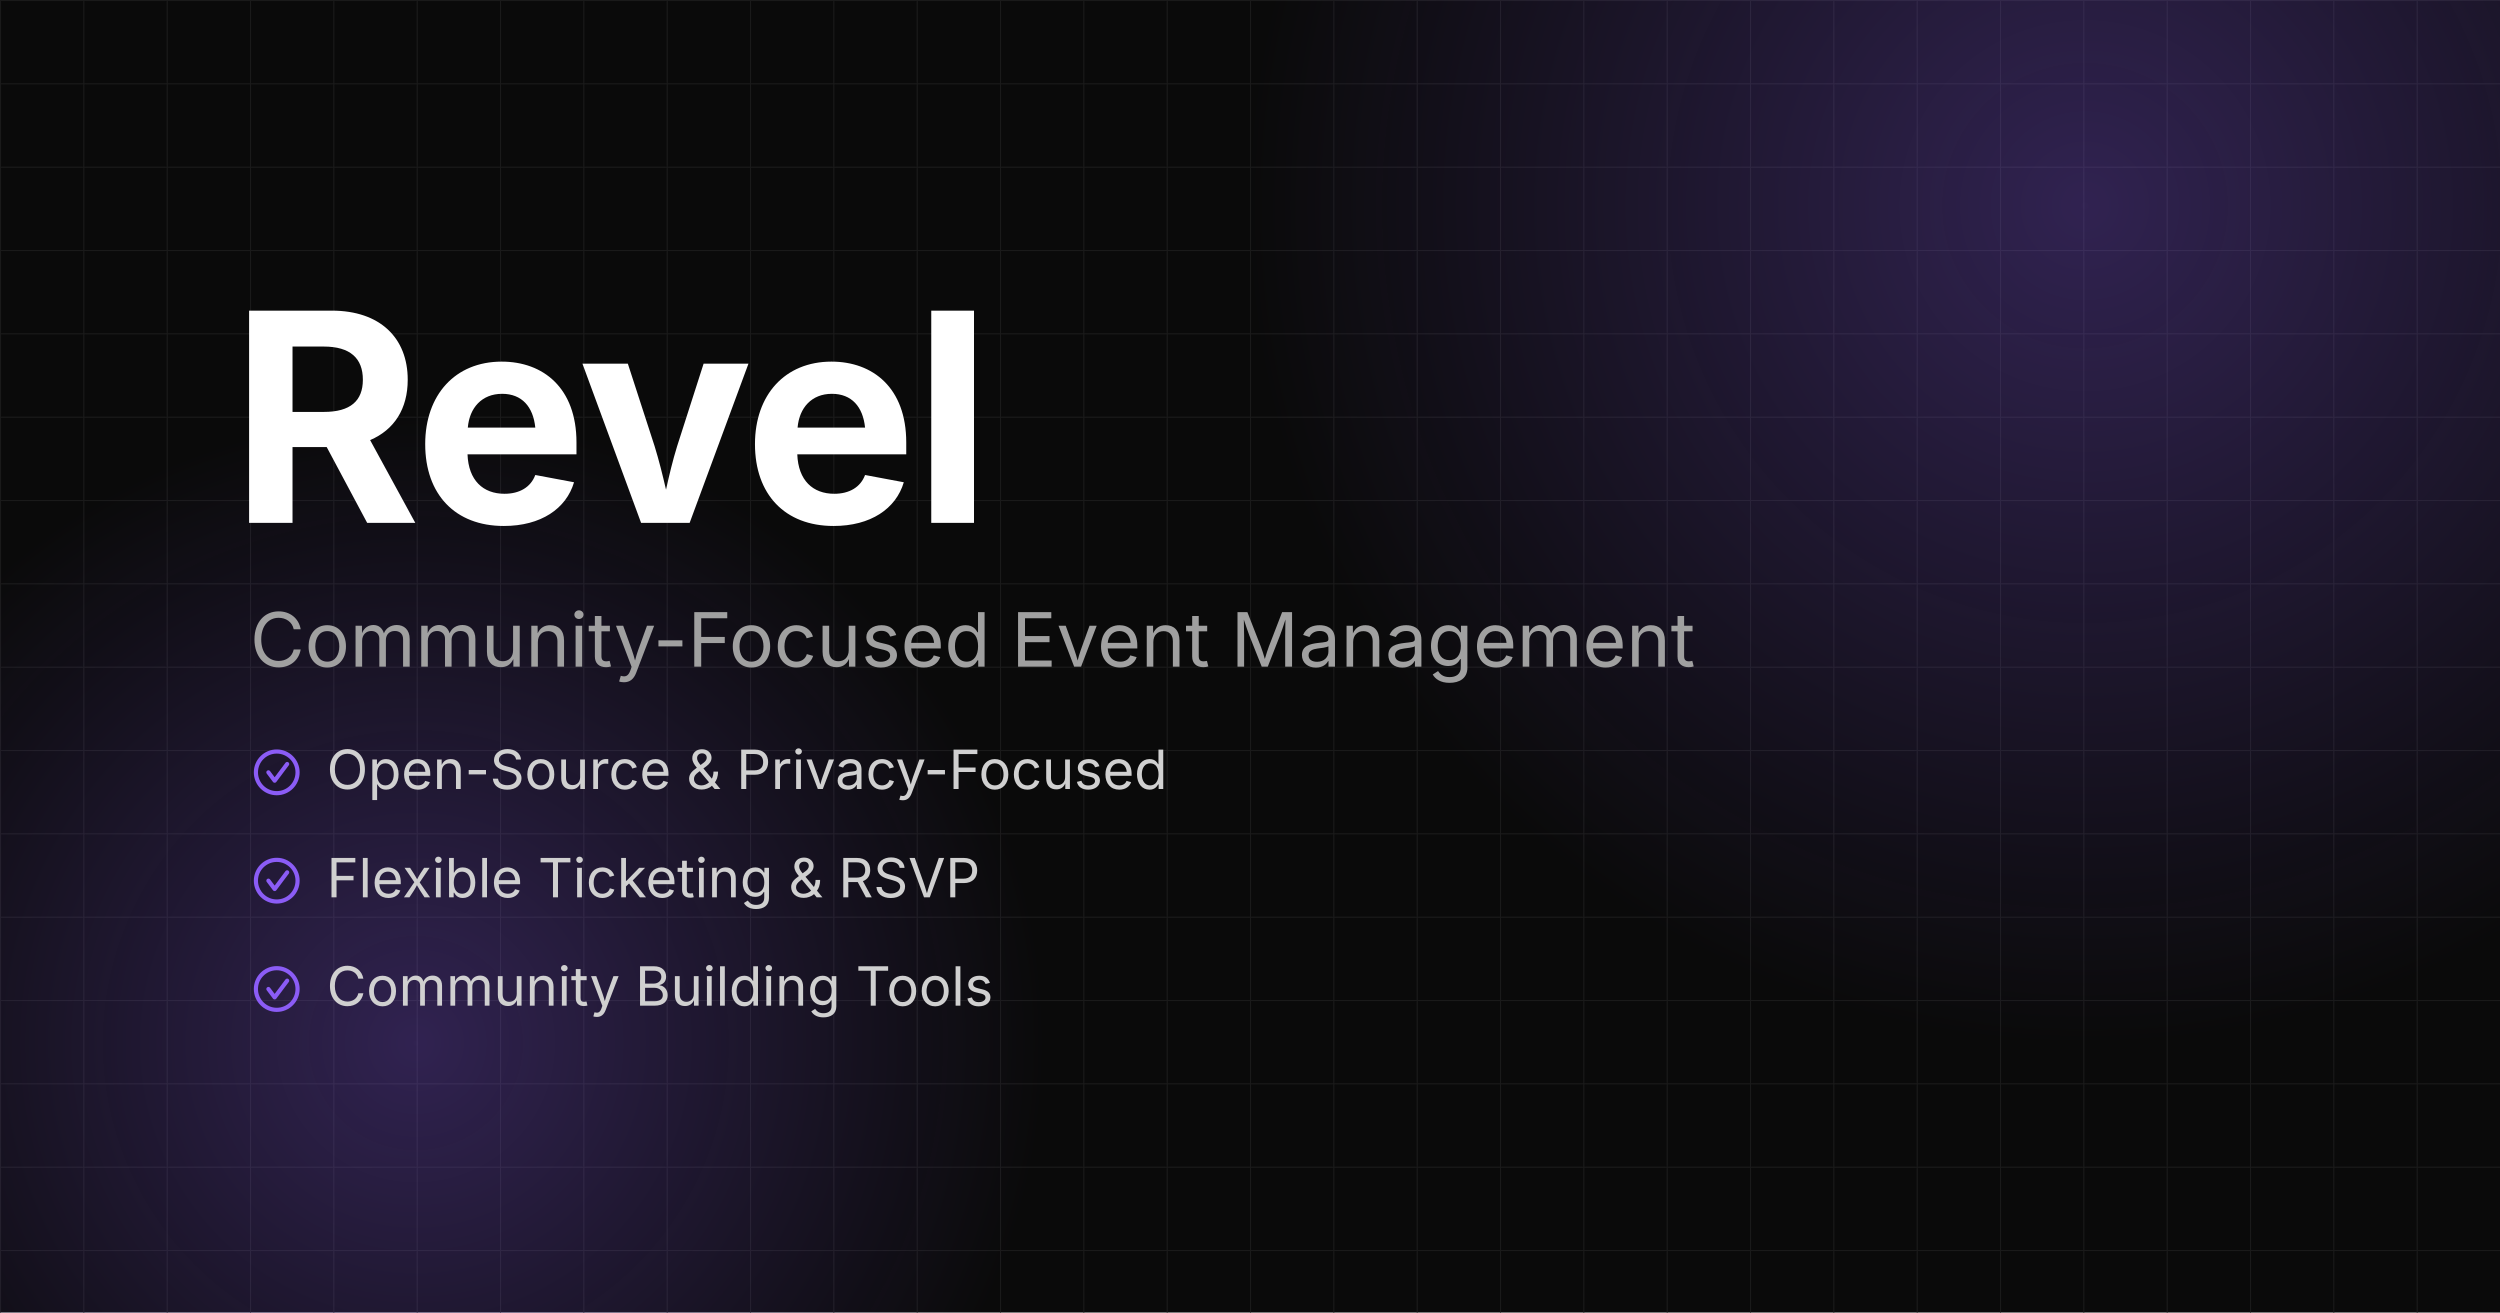
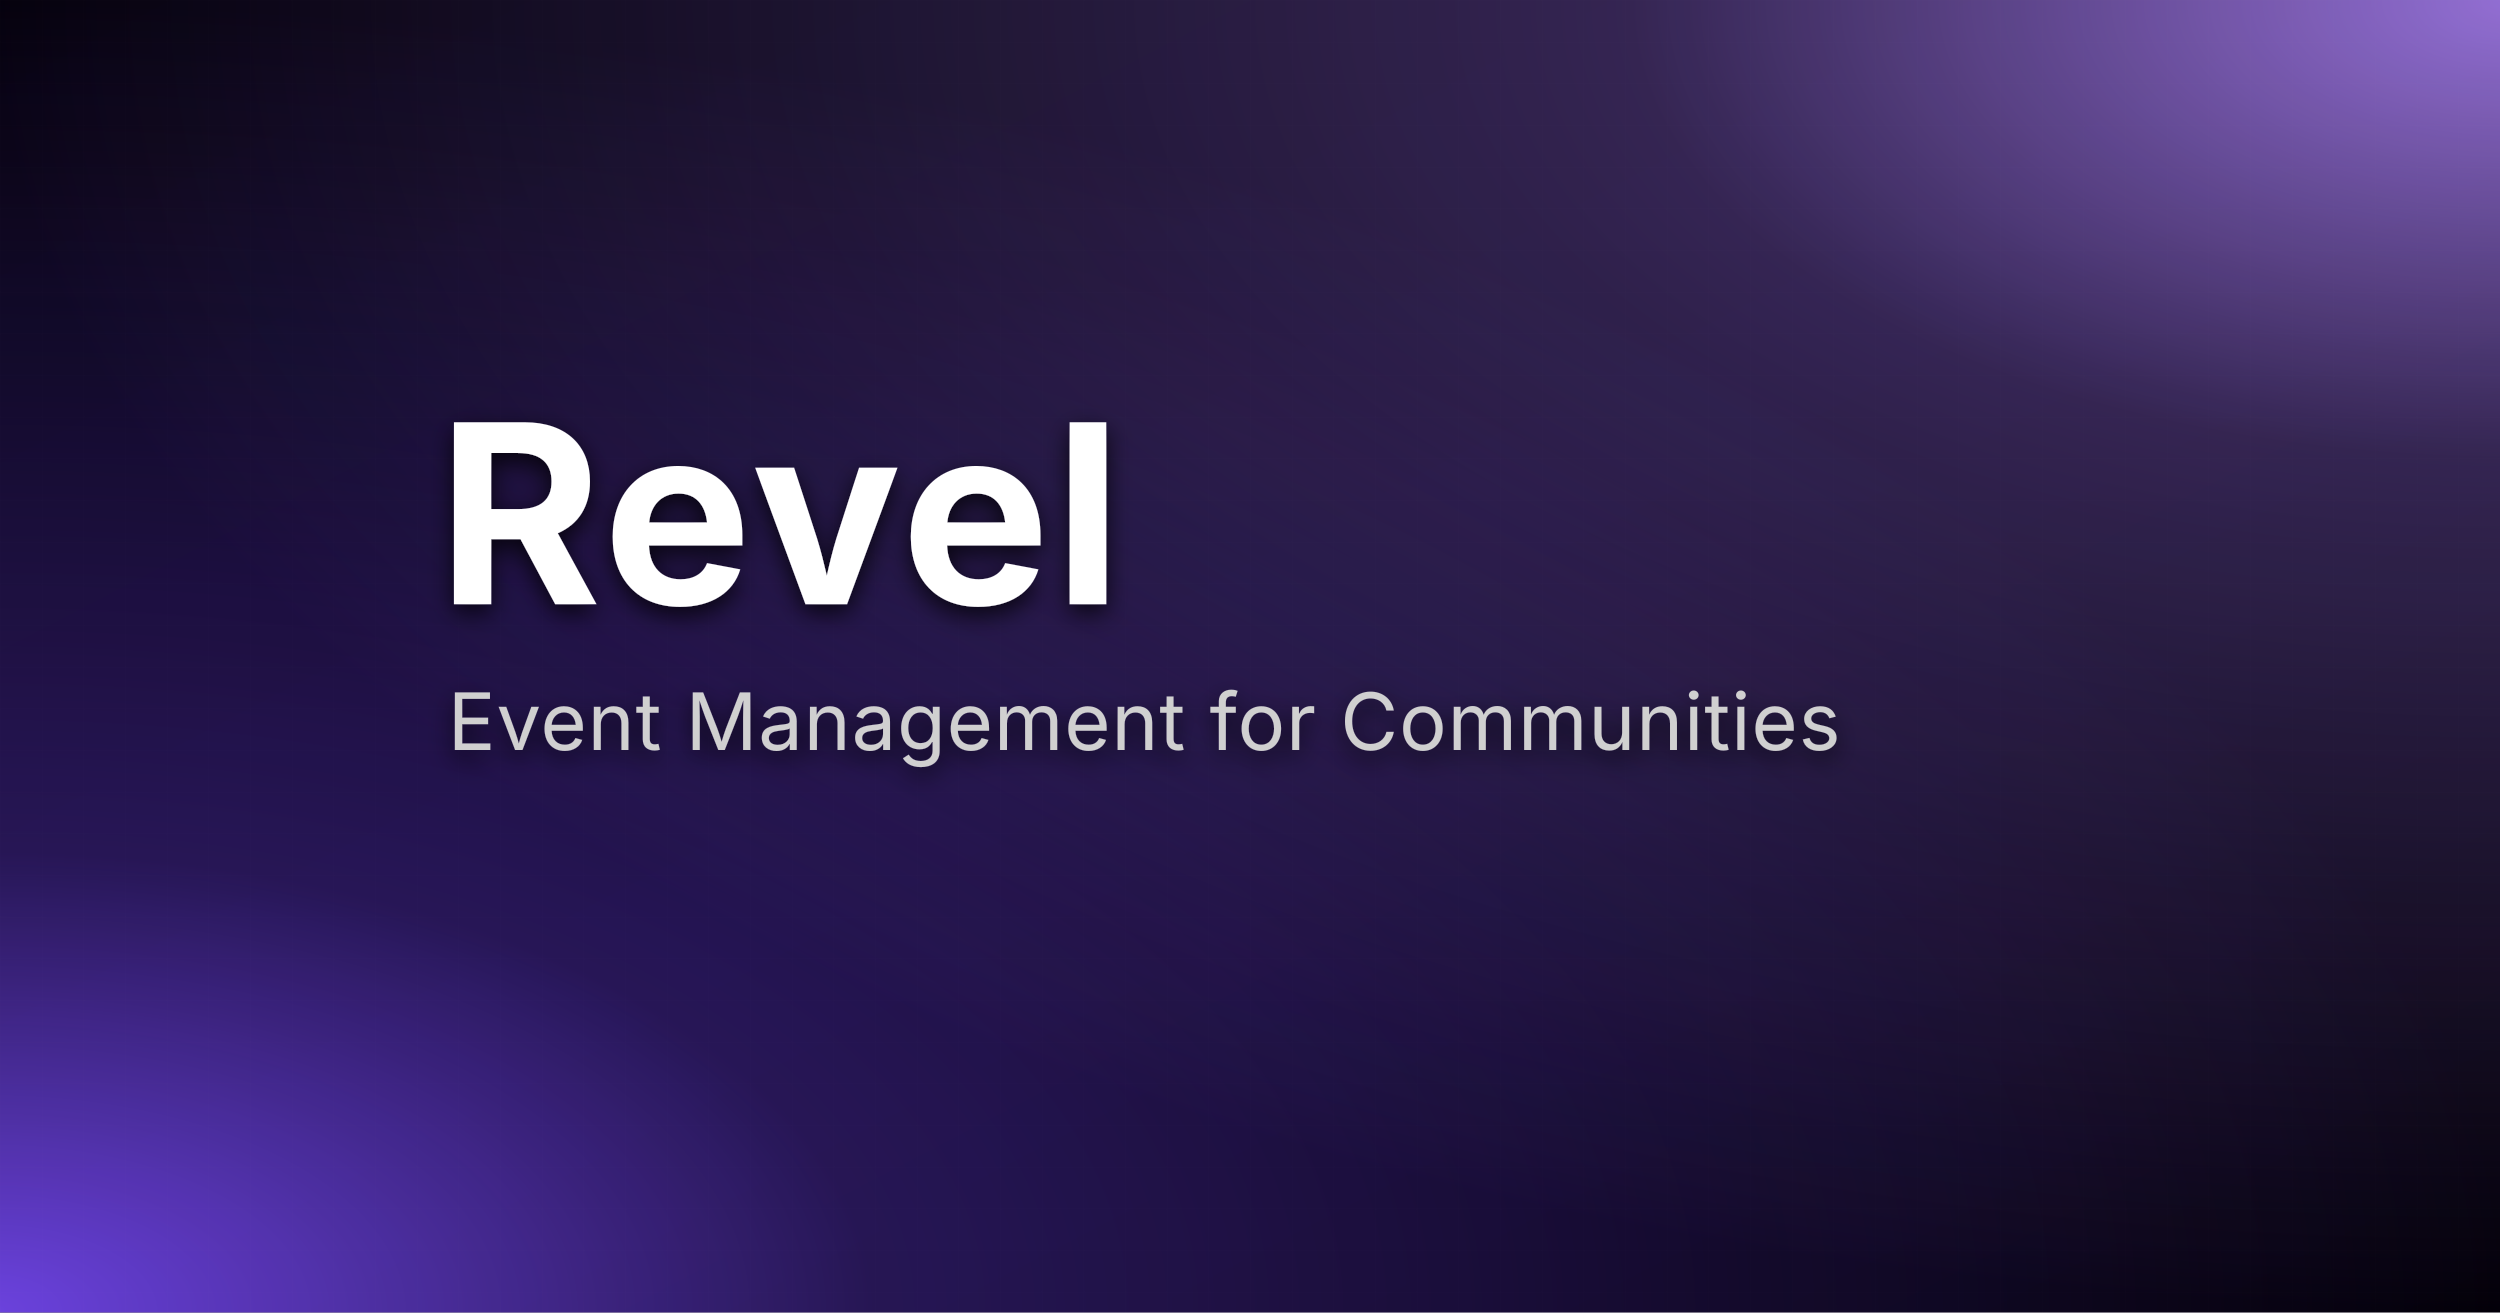
- <svg xmlns="http://www.w3.org/2000/svg" width="1200" height="630" viewBox="0 0 1200 630" version="1.1" id="svg9">
-   <rect width="1200" height="630" fill="#0a0a0a" id="rect1" />
-   <defs id="defs1">
-     <pattern id="grid" width="40" height="40" patternUnits="userSpaceOnUse">
-       <path d="M 40 0 L 0 0 0 40" fill="none" stroke="#1a1a1a" stroke-width="1" id="path1" />
+ <svg xmlns="http://www.w3.org/2000/svg" width="1200" height="630" viewBox="0 0 1200 630">
+   <defs>
+     <linearGradient id="bg-gradient" x1="0" y1="0" x2="1" y2="1">
+       <stop offset="0%" stop-color="#05010D" />
+       <stop offset="50%" stop-color="#050014" />
+       <stop offset="100%" stop-color="#030008" />
+     </linearGradient>
+     <radialGradient id="glow-left" cx="0" cy="1" r="1">
+       <stop offset="0%" stop-color="#7C4DFF" stop-opacity="0.9" />
+       <stop offset="35%" stop-color="#7C4DFF" stop-opacity="0.3" />
+       <stop offset="100%" stop-color="#7C4DFF" stop-opacity="0" />
+     </radialGradient>
+     <radialGradient id="glow-right" cx="1" cy="0" r="1">
+       <stop offset="0%" stop-color="#B388FF" stop-opacity="0.9" />
+       <stop offset="35%" stop-color="#B388FF" stop-opacity="0.3" />
+       <stop offset="100%" stop-color="#B388FF" stop-opacity="0" />
+     </radialGradient>
+     <pattern id="grid" x="0" y="0" width="20" height="20" patternUnits="userSpaceOnUse">
+       <path d="M 20 0 L 0 0 0 20" fill="none" stroke="#FFFFFF" stroke-width="0.35" stroke-opacity="0.05" />
    </pattern>
+     <filter id="text-shadow" x="-20%" y="-20%" width="140%" height="140%">
+       <feDropShadow dx="0" dy="4" stdDeviation="6" flood-color="#000000" flood-opacity="0.8" />
+     </filter>
  </defs>
-   <rect width="1200" height="630" fill="url(#grid)" id="rect2" />
-   <defs id="defs3">
-     <radialGradient id="purpleGlow">
-       <stop offset="0%" style="stop-color:#8b5cf6;stop-opacity:0.3" id="stop2" />
-       <stop offset="100%" style="stop-color:#8b5cf6;stop-opacity:0" id="stop3" />
-     </radialGradient>
-   </defs>
-   <circle cx="1000" cy="100" r="400" fill="url(#purpleGlow)" id="circle3" />
-   <circle cx="200" cy="500" r="300" fill="url(#purpleGlow)" id="circle4" />
-   <g transform="translate(0, 50)" id="g9">
-     <text x="110.331" y="200.967" font-family="system-ui, '-apple-system', sans-serif" font-size="140px" font-weight="bold" fill="#ffffff" letter-spacing="-2" id="text4">Revel</text>
-     <text x="120" y="270" font-family="system-ui, -apple-system, sans-serif" font-size="36" fill="#a0a0a0" id="text5">
-       Community-Focused Event Management
+   <rect width="1200" height="630" fill="url(#bg-gradient)" />
+   <rect width="1200" height="630" fill="url(#glow-left)" opacity="0.95" />
+   <rect width="1200" height="630" fill="url(#glow-right)" opacity="0.9" />
+   <rect width="1200" height="630" fill="url(#grid)" opacity="0.35" />
+   <g filter="url(#text-shadow)">
+     <text x="210" y="290" font-family="system-ui, -apple-system, BlinkMacSystemFont, 'Segoe UI', sans-serif" font-size="120" font-weight="700" fill="#FFFFFF" letter-spacing="2">
+       Revel
    </text>
-     <g transform="translate(132.8345,328.7281)" id="g8">
-       <circle cx="0" cy="-8" r="10" fill="none" stroke="#8b5cf6" stroke-width="2" id="circle5" />
-       <path d="m -4,-8 3,4 6,-8" fill="none" stroke="#8b5cf6" stroke-width="2" stroke-linecap="round" stroke-linejoin="round" id="path5" />
-       <text x="24" y="0" font-family="system-ui, '-apple-system', sans-serif" font-size="26px" fill="#d0d0d0" id="text6">Open-Source &amp; Privacy-Focused</text>
-       <circle cx="0" cy="44" r="10" fill="none" stroke="#8b5cf6" stroke-width="2" id="circle6" />
-       <path d="m -4,44 3,4 6,-8" fill="none" stroke="#8b5cf6" stroke-width="2" stroke-linecap="round" stroke-linejoin="round" id="path6" />
-       <text x="24" y="52" font-family="system-ui, '-apple-system', sans-serif" font-size="26px" fill="#d0d0d0" id="text7">Flexible Ticketing &amp; RSVP</text>
-       <circle cx="0" cy="96" r="10" fill="none" stroke="#8b5cf6" stroke-width="2" id="circle7" />
-       <path d="m -4,96 3,4 6,-8" fill="none" stroke="#8b5cf6" stroke-width="2" stroke-linecap="round" stroke-linejoin="round" id="path7" />
-       <text x="24" y="104" font-family="system-ui, '-apple-system', sans-serif" font-size="26px" fill="#d0d0d0" id="text8">Community Building Tools</text>
-     </g>
+     <text x="215" y="360" font-family="system-ui, -apple-system, BlinkMacSystemFont, 'Segoe UI', sans-serif" font-size="38" font-weight="400" fill="#D0D0D0" letter-spacing="0.5">
+       Event Management for Communities
+     </text>
  </g>
</svg>
